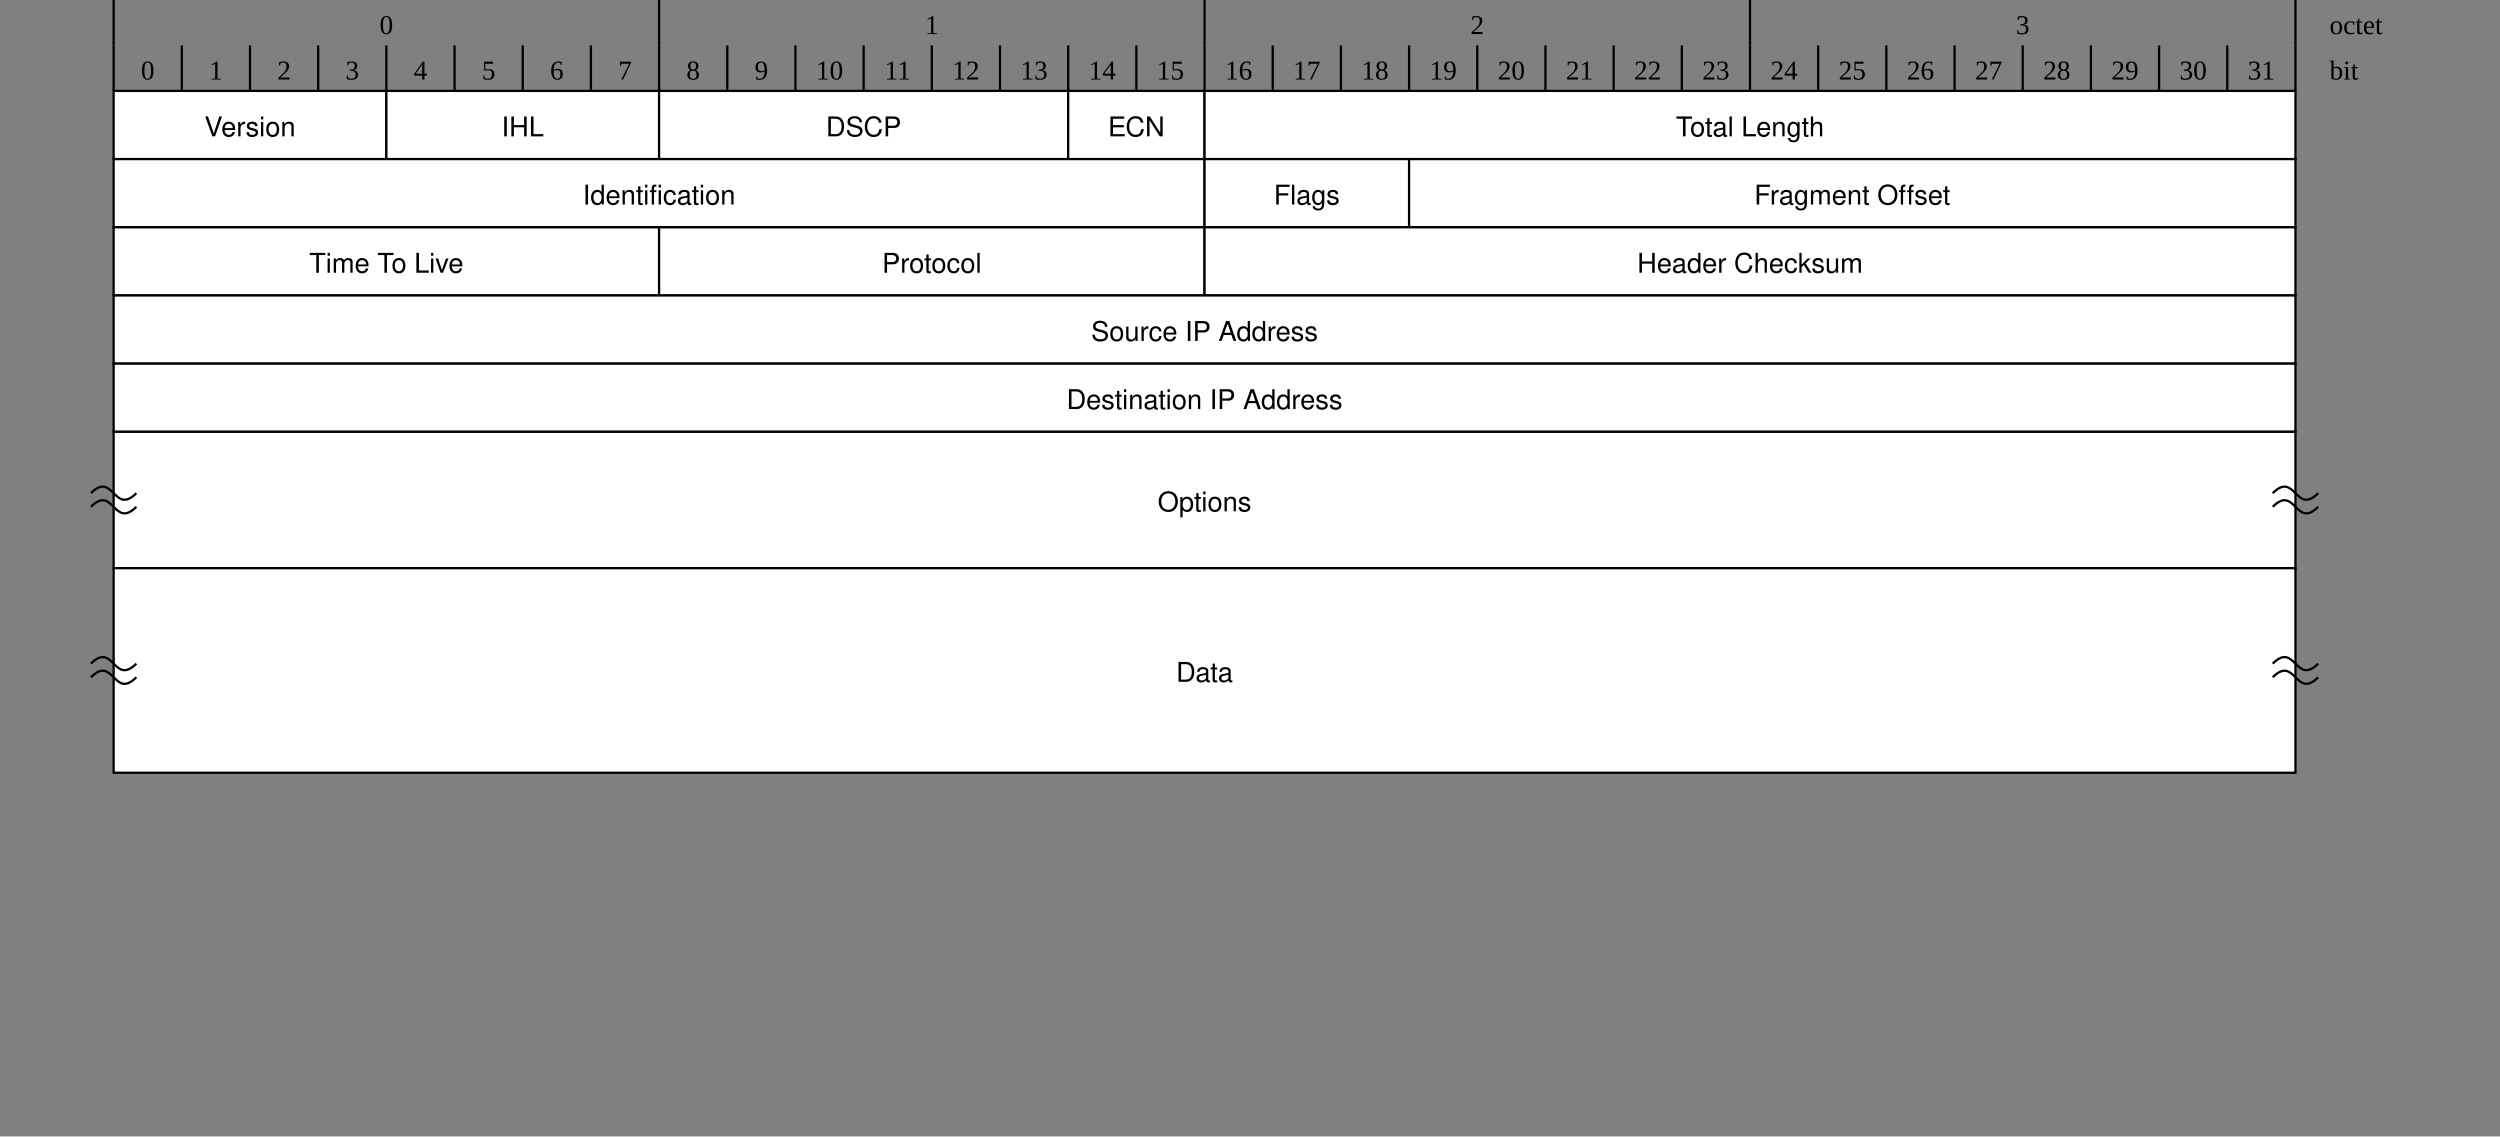
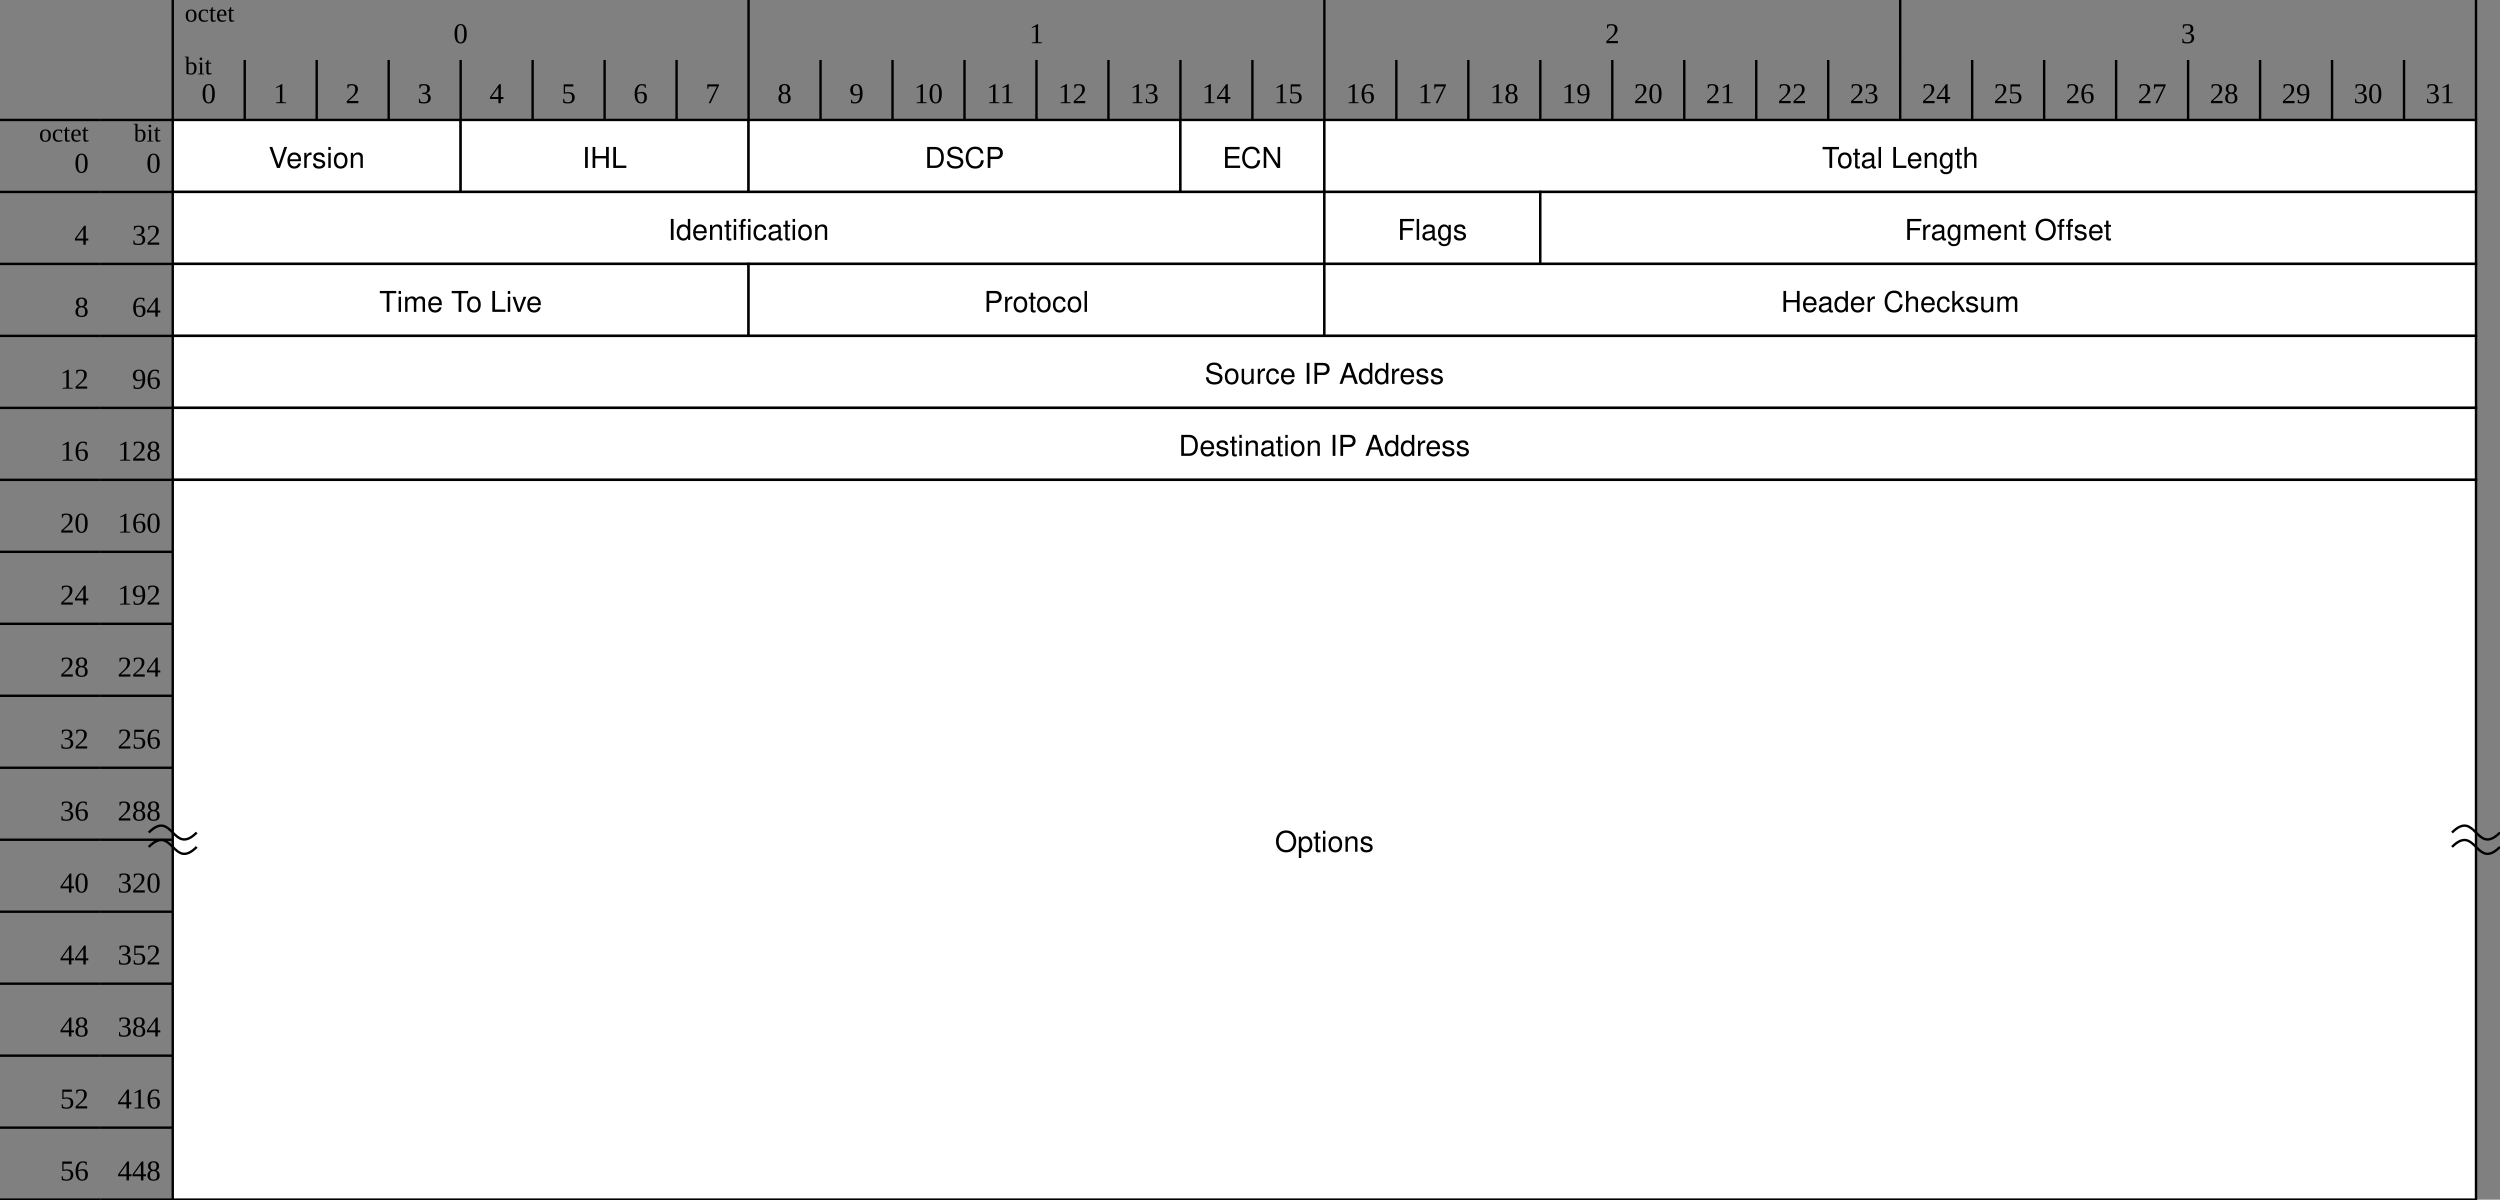
- <svg xmlns="http://www.w3.org/2000/svg" width="1100" height="500">
+ <svg xmlns="http://www.w3.org/2000/svg" width="1042" height="500">
  <style type="text/css">

- text.x-bit{fill:black;font-size:9pt;text-anchor: middle;}line.x-bit{stroke:black;}
- text.x-octet{fill:black;font-size:9pt;text-anchor: middle;}line.x-octet{stroke:black;}
+ text.x-bit{fill:black;font-size:9pt;text-anchor: middle;}text.x-bit-title{fill:black;font-size:8pt;text-anchor: start;}line.x-bit{stroke:black;}
+ text.x-octet{fill:black;font-size:9pt;text-anchor: middle;}text.x-octet-title{fill:black;font-size:8pt;text-anchor: start;}line.x-octet{stroke:black;}
+ text.y-bit{fill:black;font-size:9pt;text-anchor: end;}text.y-bit-title{fill:black;font-size:8pt;text-anchor: end;}line.y-bit{stroke:black;}
+ text.y-octet{fill:black;font-size:9pt;text-anchor: end;}text.y-octet-title{fill:black;font-size:8pt;text-anchor: end;}line.y-octet{stroke:black;}
polygon.placement{fill:white;stroke:black;}text.placement{fill:black;font-family:Helvetica;font-size:9pt;text-anchor:middle;}
path.breakmark{fill:none;stroke:black;}


</style>
-   <rect x="0" y="0" width="1100" height="500" id="background" fill="gray" stroke="none" />
-   <line x1="50" y1="0" x2="50" y2="20" class="x-bit" />
-   <text x="170" y="15" class="x-octet">0</text>
-   <line x1="290" y1="0" x2="290" y2="20" class="x-bit" />
-   <text x="410" y="15" class="x-octet">1</text>
-   <line x1="530" y1="0" x2="530" y2="20" class="x-bit" />
-   <text x="650" y="15" class="x-octet">2</text>
-   <line x1="770" y1="0" x2="770" y2="20" class="x-bit" />
-   <text x="890" y="15" class="x-octet">3</text>
-   <line x1="1010" y1="0" x2="1010" y2="20" class="x-bit" />
-   <text x="1025" y="15" class="x-octet" style="text-anchor:start">octet</text>
-   <line x1="50" y1="20" x2="50" y2="40" class="x-bit" />
-   <text x="65" y="35" class="x-bit">0</text>
-   <line x1="80" y1="20" x2="80" y2="40" class="x-bit" />
-   <text x="95" y="35" class="x-bit">1</text>
-   <line x1="110" y1="20" x2="110" y2="40" class="x-bit" />
-   <text x="125" y="35" class="x-bit">2</text>
-   <line x1="140" y1="20" x2="140" y2="40" class="x-bit" />
-   <text x="155" y="35" class="x-bit">3</text>
-   <line x1="170" y1="20" x2="170" y2="40" class="x-bit" />
-   <text x="185" y="35" class="x-bit">4</text>
-   <line x1="200" y1="20" x2="200" y2="40" class="x-bit" />
-   <text x="215" y="35" class="x-bit">5</text>
-   <line x1="230" y1="20" x2="230" y2="40" class="x-bit" />
-   <text x="245" y="35" class="x-bit">6</text>
-   <line x1="260" y1="20" x2="260" y2="40" class="x-bit" />
-   <text x="275" y="35" class="x-bit">7</text>
-   <line x1="290" y1="20" x2="290" y2="40" class="x-bit" />
-   <text x="305" y="35" class="x-bit">8</text>
-   <line x1="320" y1="20" x2="320" y2="40" class="x-bit" />
-   <text x="335" y="35" class="x-bit">9</text>
-   <line x1="350" y1="20" x2="350" y2="40" class="x-bit" />
-   <text x="365" y="35" class="x-bit">10</text>
-   <line x1="380" y1="20" x2="380" y2="40" class="x-bit" />
-   <text x="395" y="35" class="x-bit">11</text>
-   <line x1="410" y1="20" x2="410" y2="40" class="x-bit" />
-   <text x="425" y="35" class="x-bit">12</text>
-   <line x1="440" y1="20" x2="440" y2="40" class="x-bit" />
-   <text x="455" y="35" class="x-bit">13</text>
-   <line x1="470" y1="20" x2="470" y2="40" class="x-bit" />
-   <text x="485" y="35" class="x-bit">14</text>
-   <line x1="500" y1="20" x2="500" y2="40" class="x-bit" />
-   <text x="515" y="35" class="x-bit">15</text>
-   <line x1="530" y1="20" x2="530" y2="40" class="x-bit" />
-   <text x="545" y="35" class="x-bit">16</text>
-   <line x1="560" y1="20" x2="560" y2="40" class="x-bit" />
-   <text x="575" y="35" class="x-bit">17</text>
-   <line x1="590" y1="20" x2="590" y2="40" class="x-bit" />
-   <text x="605" y="35" class="x-bit">18</text>
-   <line x1="620" y1="20" x2="620" y2="40" class="x-bit" />
-   <text x="635" y="35" class="x-bit">19</text>
-   <line x1="650" y1="20" x2="650" y2="40" class="x-bit" />
-   <text x="665" y="35" class="x-bit">20</text>
-   <line x1="680" y1="20" x2="680" y2="40" class="x-bit" />
-   <text x="695" y="35" class="x-bit">21</text>
-   <line x1="710" y1="20" x2="710" y2="40" class="x-bit" />
-   <text x="725" y="35" class="x-bit">22</text>
-   <line x1="740" y1="20" x2="740" y2="40" class="x-bit" />
-   <text x="755" y="35" class="x-bit">23</text>
-   <line x1="770" y1="20" x2="770" y2="40" class="x-bit" />
-   <text x="785" y="35" class="x-bit">24</text>
-   <line x1="800" y1="20" x2="800" y2="40" class="x-bit" />
-   <text x="815" y="35" class="x-bit">25</text>
-   <line x1="830" y1="20" x2="830" y2="40" class="x-bit" />
-   <text x="845" y="35" class="x-bit">26</text>
-   <line x1="860" y1="20" x2="860" y2="40" class="x-bit" />
-   <text x="875" y="35" class="x-bit">27</text>
-   <line x1="890" y1="20" x2="890" y2="40" class="x-bit" />
-   <text x="905" y="35" class="x-bit">28</text>
-   <line x1="920" y1="20" x2="920" y2="40" class="x-bit" />
-   <text x="935" y="35" class="x-bit">29</text>
-   <line x1="950" y1="20" x2="950" y2="40" class="x-bit" />
-   <text x="965" y="35" class="x-bit">30</text>
-   <line x1="980" y1="20" x2="980" y2="40" class="x-bit" />
-   <text x="995" y="35" class="x-bit">31</text>
-   <line x1="1010" y1="20" x2="1010" y2="40" class="x-bit" />
-   <text x="1025" y="35" class="x-bit" style="text-anchor:start">bit</text>
-   <polygon points="50,40 170,40 170,70 50,70 50,40" class="placement" />
-   <text x="110" y="60" class="placement">Version</text>
-   <polygon points="170,40 290,40 290,70 170,70 170,40" class="placement" />
-   <text x="230" y="60" class="placement">IHL</text>
-   <polygon points="290,40 470,40 470,70 290,70 290,40" class="placement" />
-   <text x="380" y="60" class="placement">DSCP</text>
-   <polygon points="470,40 530,40 530,70 470,70 470,40" class="placement" />
-   <text x="500" y="60" class="placement">ECN</text>
-   <polygon points="530,40 1010,40 1010,70 530,70 530,40" class="placement" />
-   <text x="770" y="60" class="placement">Total Length</text>
-   <polygon points="50,70 530,70 530,100 50,100 50,70" class="placement" />
-   <text x="290" y="90" class="placement">Identification</text>
-   <polygon points="530,70 620,70 620,100 530,100 530,70" class="placement" />
-   <text x="575" y="90" class="placement">Flags</text>
-   <polygon points="620,70 1010,70 1010,100 620,100 620,70" class="placement" />
-   <text x="815" y="90" class="placement">Fragment Offset</text>
-   <polygon points="50,100 290,100 290,130 50,130 50,100" class="placement" />
-   <text x="170" y="120" class="placement">Time To Live</text>
-   <polygon points="290,100 530,100 530,130 290,130 290,100" class="placement" />
-   <text x="410" y="120" class="placement">Protocol</text>
-   <polygon points="530,100 1010,100 1010,130 530,130 530,100" class="placement" />
-   <text x="770" y="120" class="placement">Header Checksum</text>
-   <polygon points="50,130 1010,130 1010,160 50,160 50,130" class="placement" />
-   <text x="530" y="150" class="placement">Source IP Address</text>
-   <polygon points="50,160 1010,160 1010,190 50,190 50,160" class="placement" />
-   <text x="530" y="180" class="placement">Destination IP Address</text>
-   <polygon points="50,190 1010,190 1010,250 50,250 50,220 50,220 50,190" class="placement" />
-   <path d="M40,217 C50,207 50,227 60,217" class="breakmark" />
-   <path d="M40,223 C50,213 50,233 60,223" class="breakmark" />
-   <path d="M1000,217 C1010,207 1010,227 1020,217" class="breakmark" />
-   <path d="M1000,223 C1010,213 1010,233 1020,223" class="breakmark" />
-   <text x="530" y="225" class="placement">Options</text>
-   <polygon points="50,250 1010,250 1010,340 50,340 50,280 50,280 50,250" class="placement" />
-   <path d="M40,292 C50,282 50,302 60,292" class="breakmark" />
-   <path d="M40,298 C50,288 50,308 60,298" class="breakmark" />
-   <path d="M1000,292 C1010,282 1010,302 1020,292" class="breakmark" />
-   <path d="M1000,298 C1010,288 1010,308 1020,298" class="breakmark" />
-   <text x="530" y="300" class="placement">Data</text>
+   <rect x="0" y="0" width="1042" height="500" id="background" fill="gray" stroke="none" />
+   <line x1="72" y1="0" x2="72" y2="25" class="x-octet" />
+   <text x="192" y="18" class="x-octet">0</text>
+   <line x1="312" y1="0" x2="312" y2="25" class="x-octet" />
+   <text x="432" y="18" class="x-octet">1</text>
+   <line x1="552" y1="0" x2="552" y2="25" class="x-octet" />
+   <text x="672" y="18" class="x-octet">2</text>
+   <line x1="792" y1="0" x2="792" y2="25" class="x-octet" />
+   <text x="912" y="18" class="x-octet">3</text>
+   <line x1="1032" y1="0" x2="1032" y2="25" class="x-octet" />
+   <text x="77" y="9" class="x-octet-title">octet</text>
+   <line x1="72" y1="25" x2="72" y2="50" class="x-bit" />
+   <text x="87" y="43" class="x-bit">0</text>
+   <line x1="102" y1="25" x2="102" y2="50" class="x-bit" />
+   <text x="117" y="43" class="x-bit">1</text>
+   <line x1="132" y1="25" x2="132" y2="50" class="x-bit" />
+   <text x="147" y="43" class="x-bit">2</text>
+   <line x1="162" y1="25" x2="162" y2="50" class="x-bit" />
+   <text x="177" y="43" class="x-bit">3</text>
+   <line x1="192" y1="25" x2="192" y2="50" class="x-bit" />
+   <text x="207" y="43" class="x-bit">4</text>
+   <line x1="222" y1="25" x2="222" y2="50" class="x-bit" />
+   <text x="237" y="43" class="x-bit">5</text>
+   <line x1="252" y1="25" x2="252" y2="50" class="x-bit" />
+   <text x="267" y="43" class="x-bit">6</text>
+   <line x1="282" y1="25" x2="282" y2="50" class="x-bit" />
+   <text x="297" y="43" class="x-bit">7</text>
+   <line x1="312" y1="25" x2="312" y2="50" class="x-bit" />
+   <text x="327" y="43" class="x-bit">8</text>
+   <line x1="342" y1="25" x2="342" y2="50" class="x-bit" />
+   <text x="357" y="43" class="x-bit">9</text>
+   <line x1="372" y1="25" x2="372" y2="50" class="x-bit" />
+   <text x="387" y="43" class="x-bit">10</text>
+   <line x1="402" y1="25" x2="402" y2="50" class="x-bit" />
+   <text x="417" y="43" class="x-bit">11</text>
+   <line x1="432" y1="25" x2="432" y2="50" class="x-bit" />
+   <text x="447" y="43" class="x-bit">12</text>
+   <line x1="462" y1="25" x2="462" y2="50" class="x-bit" />
+   <text x="477" y="43" class="x-bit">13</text>
+   <line x1="492" y1="25" x2="492" y2="50" class="x-bit" />
+   <text x="507" y="43" class="x-bit">14</text>
+   <line x1="522" y1="25" x2="522" y2="50" class="x-bit" />
+   <text x="537" y="43" class="x-bit">15</text>
+   <line x1="552" y1="25" x2="552" y2="50" class="x-bit" />
+   <text x="567" y="43" class="x-bit">16</text>
+   <line x1="582" y1="25" x2="582" y2="50" class="x-bit" />
+   <text x="597" y="43" class="x-bit">17</text>
+   <line x1="612" y1="25" x2="612" y2="50" class="x-bit" />
+   <text x="627" y="43" class="x-bit">18</text>
+   <line x1="642" y1="25" x2="642" y2="50" class="x-bit" />
+   <text x="657" y="43" class="x-bit">19</text>
+   <line x1="672" y1="25" x2="672" y2="50" class="x-bit" />
+   <text x="687" y="43" class="x-bit">20</text>
+   <line x1="702" y1="25" x2="702" y2="50" class="x-bit" />
+   <text x="717" y="43" class="x-bit">21</text>
+   <line x1="732" y1="25" x2="732" y2="50" class="x-bit" />
+   <text x="747" y="43" class="x-bit">22</text>
+   <line x1="762" y1="25" x2="762" y2="50" class="x-bit" />
+   <text x="777" y="43" class="x-bit">23</text>
+   <line x1="792" y1="25" x2="792" y2="50" class="x-bit" />
+   <text x="807" y="43" class="x-bit">24</text>
+   <line x1="822" y1="25" x2="822" y2="50" class="x-bit" />
+   <text x="837" y="43" class="x-bit">25</text>
+   <line x1="852" y1="25" x2="852" y2="50" class="x-bit" />
+   <text x="867" y="43" class="x-bit">26</text>
+   <line x1="882" y1="25" x2="882" y2="50" class="x-bit" />
+   <text x="897" y="43" class="x-bit">27</text>
+   <line x1="912" y1="25" x2="912" y2="50" class="x-bit" />
+   <text x="927" y="43" class="x-bit">28</text>
+   <line x1="942" y1="25" x2="942" y2="50" class="x-bit" />
+   <text x="957" y="43" class="x-bit">29</text>
+   <line x1="972" y1="25" x2="972" y2="50" class="x-bit" />
+   <text x="987" y="43" class="x-bit">30</text>
+   <line x1="1002" y1="25" x2="1002" y2="50" class="x-bit" />
+   <text x="1017" y="43" class="x-bit">31</text>
+   <line x1="1032" y1="25" x2="1032" y2="50" class="x-bit" />
+   <text x="77" y="31" class="x-bit-title">bit</text>
+   <text x="37" y="59" class="y-octet-title">octet</text>
+   <line x1="0" y1="50" x2="42" y2="50" class="y-bit" />
+   <text x="37" y="72" class="y-octet">0</text>
+   <line x1="0" y1="80" x2="42" y2="80" class="y-bit" />
+   <text x="37" y="102" class="y-octet">4</text>
+   <line x1="0" y1="110" x2="42" y2="110" class="y-bit" />
+   <text x="37" y="132" class="y-octet">8</text>
+   <line x1="0" y1="140" x2="42" y2="140" class="y-bit" />
+   <text x="37" y="162" class="y-octet">12</text>
+   <line x1="0" y1="170" x2="42" y2="170" class="y-bit" />
+   <text x="37" y="192" class="y-octet">16</text>
+   <line x1="0" y1="200" x2="42" y2="200" class="y-bit" />
+   <text x="37" y="222" class="y-octet">20</text>
+   <line x1="0" y1="230" x2="42" y2="230" class="y-bit" />
+   <text x="37" y="252" class="y-octet">24</text>
+   <line x1="0" y1="260" x2="42" y2="260" class="y-bit" />
+   <text x="37" y="282" class="y-octet">28</text>
+   <line x1="0" y1="290" x2="42" y2="290" class="y-bit" />
+   <text x="37" y="312" class="y-octet">32</text>
+   <line x1="0" y1="320" x2="42" y2="320" class="y-bit" />
+   <text x="37" y="342" class="y-octet">36</text>
+   <line x1="0" y1="350" x2="42" y2="350" class="y-bit" />
+   <text x="37" y="372" class="y-octet">40</text>
+   <line x1="0" y1="380" x2="42" y2="380" class="y-bit" />
+   <text x="37" y="402" class="y-octet">44</text>
+   <line x1="0" y1="410" x2="42" y2="410" class="y-bit" />
+   <text x="37" y="432" class="y-octet">48</text>
+   <line x1="0" y1="440" x2="42" y2="440" class="y-bit" />
+   <text x="37" y="462" class="y-octet">52</text>
+   <line x1="0" y1="470" x2="42" y2="470" class="y-bit" />
+   <text x="37" y="492" class="y-octet">56</text>
+   <line x1="0" y1="500" x2="42" y2="500" class="y-bit" />
+   <text x="67" y="59" class="y-bit-title">bit</text>
+   <line x1="42" y1="50" x2="72" y2="50" class="y-bit" />
+   <text x="67" y="72" class="y-bit">0</text>
+   <line x1="42" y1="80" x2="72" y2="80" class="y-bit" />
+   <text x="67" y="102" class="y-bit">32</text>
+   <line x1="42" y1="110" x2="72" y2="110" class="y-bit" />
+   <text x="67" y="132" class="y-bit">64</text>
+   <line x1="42" y1="140" x2="72" y2="140" class="y-bit" />
+   <text x="67" y="162" class="y-bit">96</text>
+   <line x1="42" y1="170" x2="72" y2="170" class="y-bit" />
+   <text x="67" y="192" class="y-bit">128</text>
+   <line x1="42" y1="200" x2="72" y2="200" class="y-bit" />
+   <text x="67" y="222" class="y-bit">160</text>
+   <line x1="42" y1="230" x2="72" y2="230" class="y-bit" />
+   <text x="67" y="252" class="y-bit">192</text>
+   <line x1="42" y1="260" x2="72" y2="260" class="y-bit" />
+   <text x="67" y="282" class="y-bit">224</text>
+   <line x1="42" y1="290" x2="72" y2="290" class="y-bit" />
+   <text x="67" y="312" class="y-bit">256</text>
+   <line x1="42" y1="320" x2="72" y2="320" class="y-bit" />
+   <text x="67" y="342" class="y-bit">288</text>
+   <line x1="42" y1="350" x2="72" y2="350" class="y-bit" />
+   <text x="67" y="372" class="y-bit">320</text>
+   <line x1="42" y1="380" x2="72" y2="380" class="y-bit" />
+   <text x="67" y="402" class="y-bit">352</text>
+   <line x1="42" y1="410" x2="72" y2="410" class="y-bit" />
+   <text x="67" y="432" class="y-bit">384</text>
+   <line x1="42" y1="440" x2="72" y2="440" class="y-bit" />
+   <text x="67" y="462" class="y-bit">416</text>
+   <line x1="42" y1="470" x2="72" y2="470" class="y-bit" />
+   <text x="67" y="492" class="y-bit">448</text>
+   <line x1="42" y1="500" x2="72" y2="500" class="y-bit" />
+   <polygon points="72,50 192,50 192,80 72,80 72,50" class="placement" />
+   <text x="132" y="70" class="placement">Version</text>
+   <polygon points="192,50 312,50 312,80 192,80 192,50" class="placement" />
+   <text x="252" y="70" class="placement">IHL</text>
+   <polygon points="312,50 492,50 492,80 312,80 312,50" class="placement" />
+   <text x="402" y="70" class="placement">DSCP</text>
+   <polygon points="492,50 552,50 552,80 492,80 492,50" class="placement" />
+   <text x="522" y="70" class="placement">ECN</text>
+   <polygon points="552,50 1032,50 1032,80 552,80 552,50" class="placement" />
+   <text x="792" y="70" class="placement">Total Length</text>
+   <polygon points="72,80 552,80 552,110 72,110 72,80" class="placement" />
+   <text x="312" y="100" class="placement">Identification</text>
+   <polygon points="552,80 642,80 642,110 552,110 552,80" class="placement" />
+   <text x="597" y="100" class="placement">Flags</text>
+   <polygon points="642,80 1032,80 1032,110 642,110 642,80" class="placement" />
+   <text x="837" y="100" class="placement">Fragment Offset</text>
+   <polygon points="72,110 312,110 312,140 72,140 72,110" class="placement" />
+   <text x="192" y="130" class="placement">Time To Live</text>
+   <polygon points="312,110 552,110 552,140 312,140 312,110" class="placement" />
+   <text x="432" y="130" class="placement">Protocol</text>
+   <polygon points="552,110 1032,110 1032,140 552,140 552,110" class="placement" />
+   <text x="792" y="130" class="placement">Header Checksum</text>
+   <polygon points="72,140 1032,140 1032,170 72,170 72,140" class="placement" />
+   <text x="552" y="160" class="placement">Source IP Address</text>
+   <polygon points="72,170 1032,170 1032,200 72,200 72,170" class="placement" />
+   <text x="552" y="190" class="placement">Destination IP Address</text>
+   <polygon points="72,200 1032,200 1032,500 72,500 72,230 72,230 72,200" class="placement" />
+   <path d="M62,347 C72,337 72,357 82,347" class="breakmark" />
+   <path d="M62,353 C72,343 72,363 82,353" class="breakmark" />
+   <path d="M1022,347 C1032,337 1032,357 1042,347" class="breakmark" />
+   <path d="M1022,353 C1032,343 1032,363 1042,353" class="breakmark" />
+   <text x="552" y="355" class="placement">Options</text>
</svg>
